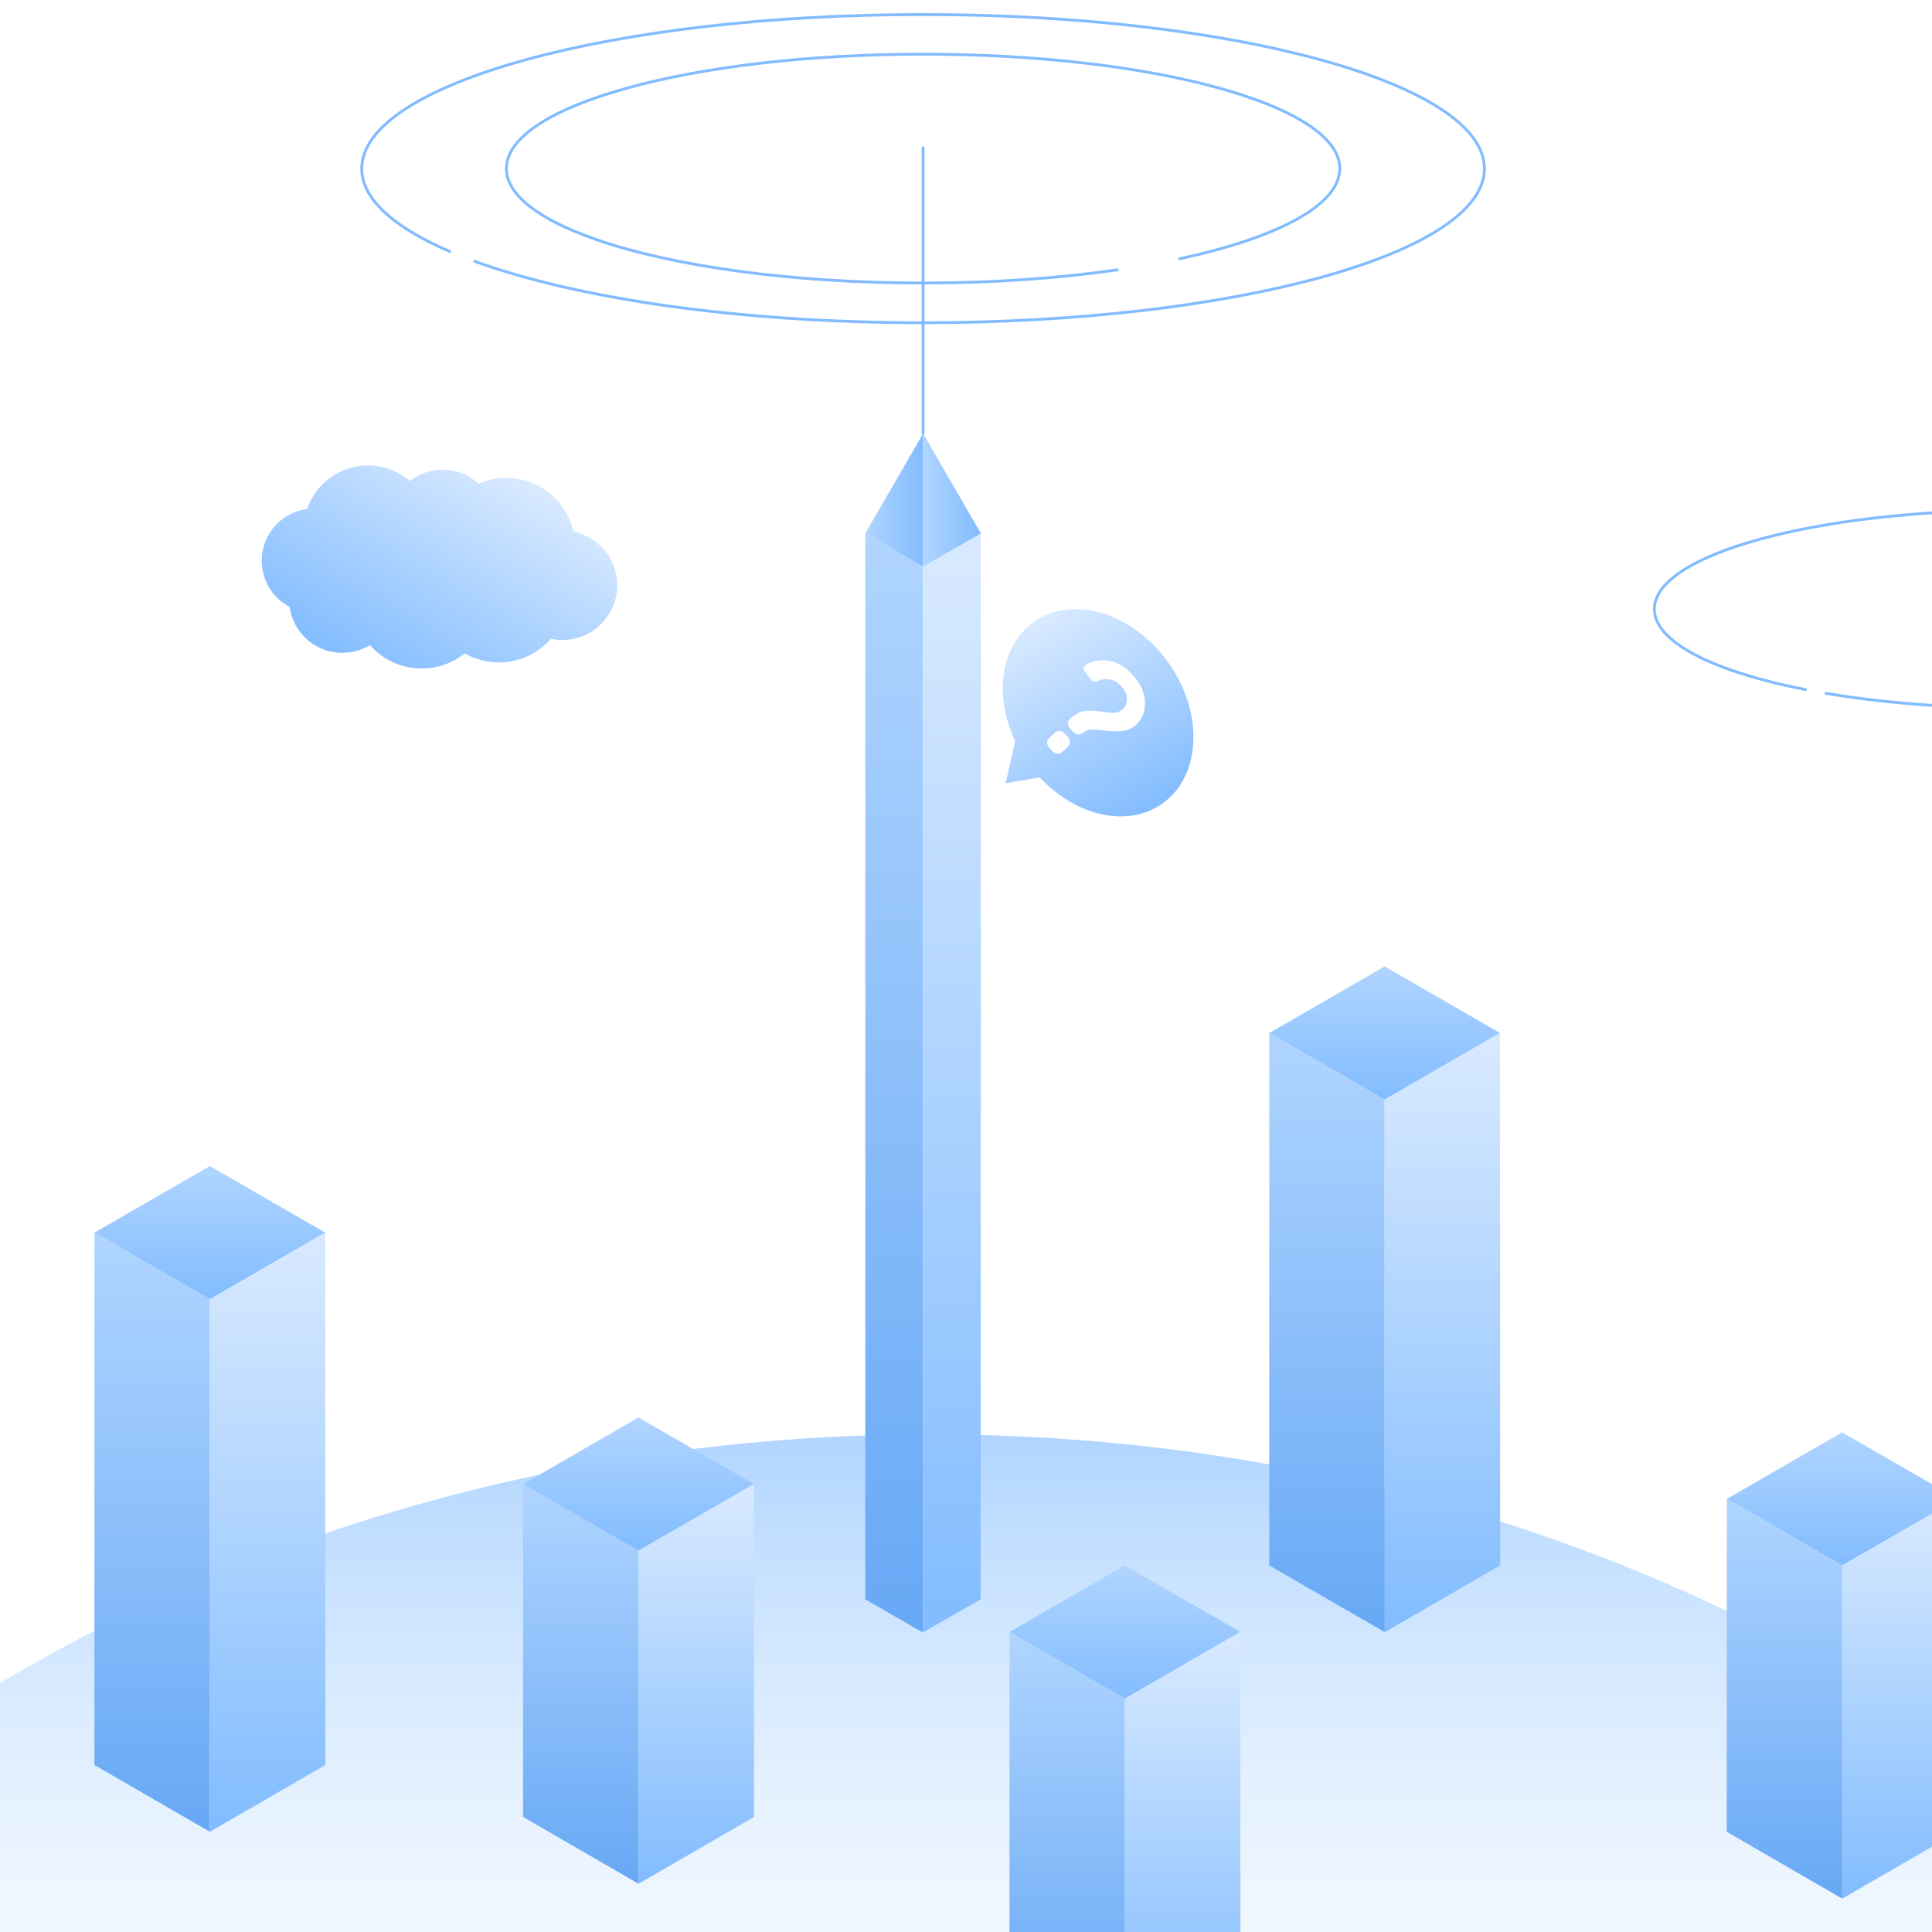
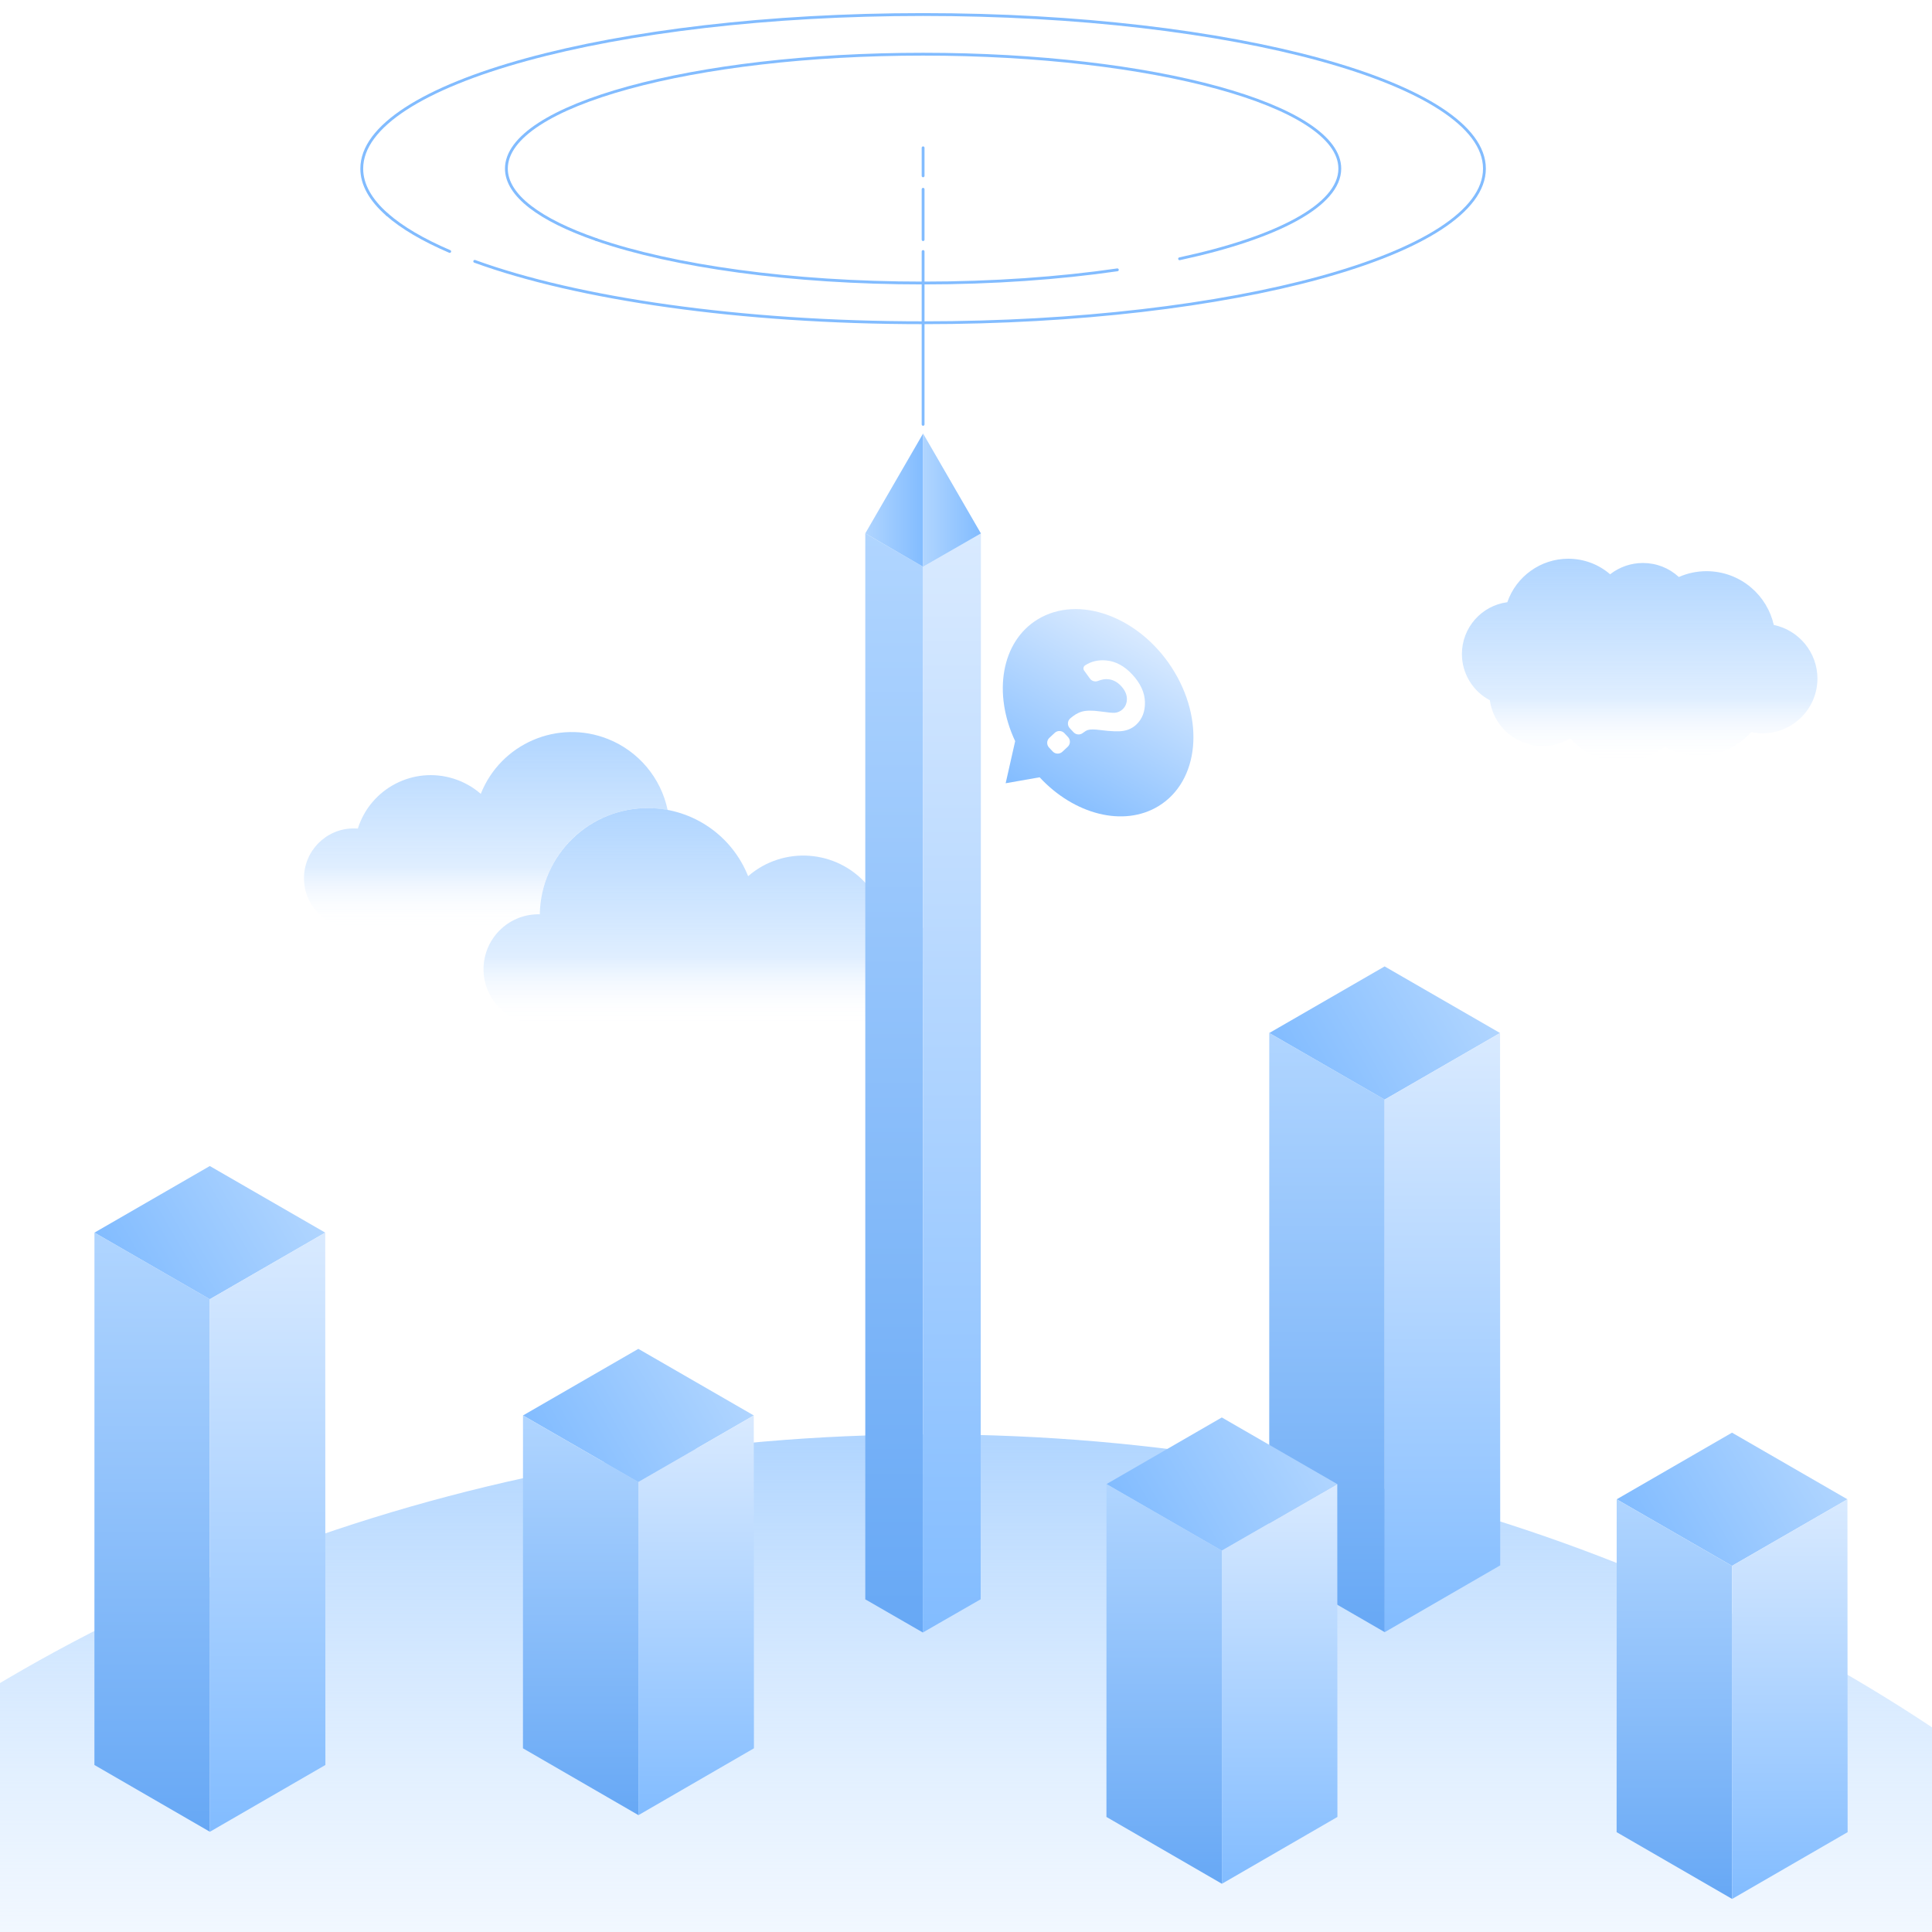
- <svg xmlns="http://www.w3.org/2000/svg" xmlns:xlink="http://www.w3.org/1999/xlink" id="Layer_1" viewBox="0 0 512 512">
+ <svg xmlns="http://www.w3.org/2000/svg" xmlns:xlink="http://www.w3.org/1999/xlink" viewBox="0 0 512 512">
  <defs>
-     <style>.cls-1,.cls-2{fill:none;}.cls-3{fill:url(#linear-gradient);}.cls-4{fill:url(#linear-gradient-8);}.cls-5{fill:url(#linear-gradient-9);}.cls-6{fill:url(#linear-gradient-3);}.cls-7{fill:url(#linear-gradient-4);}.cls-8{fill:url(#linear-gradient-2);}.cls-9{fill:url(#linear-gradient-6);}.cls-10{fill:url(#linear-gradient-7);}.cls-11{fill:url(#linear-gradient-5);}.cls-12{fill:url(#linear-gradient-14);}.cls-13{fill:url(#linear-gradient-18);}.cls-14{fill:url(#linear-gradient-22);}.cls-15{fill:url(#linear-gradient-20);}.cls-16{fill:url(#linear-gradient-21);}.cls-17{fill:url(#linear-gradient-15);}.cls-18{fill:url(#linear-gradient-19);}.cls-19{fill:url(#linear-gradient-16);}.cls-20{fill:url(#linear-gradient-17);}.cls-21{fill:url(#linear-gradient-13);}.cls-22{fill:url(#linear-gradient-12);}.cls-23{fill:url(#linear-gradient-10);}.cls-24{fill:url(#linear-gradient-11);}.cls-2{stroke:#82bcff;stroke-linecap:round;stroke-miterlimit:10;stroke-width:.75px;}</style>
+     <style>.cls-1,.cls-2{fill:none;}.cls-3{fill:url(#linear-gradient);}.cls-4{fill:url(#linear-gradient-8);}.cls-5{fill:url(#linear-gradient-9);}.cls-6{fill:url(#linear-gradient-3);}.cls-7{fill:url(#linear-gradient-4);}.cls-8{fill:url(#linear-gradient-2);}.cls-9{fill:url(#linear-gradient-6);}.cls-10{fill:url(#linear-gradient-7);}.cls-11{fill:url(#linear-gradient-5);}.cls-12{fill:url(#linear-gradient-14);}.cls-13{fill:url(#linear-gradient-18);}.cls-14{fill:url(#linear-gradient-22);}.cls-15{fill:url(#linear-gradient-20);}.cls-16{fill:url(#linear-gradient-21);}.cls-17{fill:url(#linear-gradient-23);}.cls-18{fill:url(#linear-gradient-15);}.cls-19{fill:url(#linear-gradient-19);}.cls-20{fill:url(#linear-gradient-16);}.cls-21{fill:url(#linear-gradient-17);}.cls-22{fill:url(#linear-gradient-13);}.cls-23{fill:url(#linear-gradient-12);}.cls-24{fill:url(#linear-gradient-10);}.cls-25{fill:url(#linear-gradient-11);}.cls-26{fill:url(#linear-gradient-24);}.cls-2{stroke:#82bcff;stroke-linecap:round;stroke-miterlimit:10;stroke-width:.75px;}</style>
    <linearGradient id="linear-gradient" x1="246.67" y1="380.14" x2="246.67" y2="1110.79" gradientUnits="userSpaceOnUse">
      <stop offset="0" stop-color="#b0d5ff" />
      <stop offset=".31" stop-color="#fff" stop-opacity="0" />
    </linearGradient>
-     <linearGradient id="linear-gradient-2" x1="236.97" y1="141.35" x2="236.97" y2="432.63" gradientUnits="userSpaceOnUse">
+     <linearGradient id="linear-gradient-2" x1="188.89" y1="214.15" x2="188.89" y2="271.4" gradientUnits="userSpaceOnUse">
+       <stop offset="0" stop-color="#b0d5ff" />
+       <stop offset=".69" stop-color="#b0d5ff" stop-opacity=".4" />
+       <stop offset="1" stop-color="#fff" stop-opacity="0" />
+     </linearGradient>
+     <linearGradient id="linear-gradient-3" x1="128.74" y1="194" x2="128.74" y2="245.92" xlink:href="#linear-gradient-2" />
+     <linearGradient id="linear-gradient-4" x1="434.55" y1="148.07" x2="434.55" y2="201.87" xlink:href="#linear-gradient-2" />
+     <linearGradient id="linear-gradient-5" x1="236.97" y1="141.35" x2="236.97" y2="432.63" gradientUnits="userSpaceOnUse">
      <stop offset="0" stop-color="#b0d5ff" />
      <stop offset="1" stop-color="#67a8f5" />
    </linearGradient>
-     <linearGradient id="linear-gradient-3" x1="252.26" y1="141.37" x2="252.26" y2="432.63" gradientUnits="userSpaceOnUse">
+     <linearGradient id="linear-gradient-6" x1="252.26" y1="141.37" x2="252.26" y2="432.63" gradientUnits="userSpaceOnUse">
      <stop offset="0" stop-color="#d9eaff" />
      <stop offset="1" stop-color="#82bcff" />
    </linearGradient>
-     <linearGradient id="linear-gradient-4" x1="229.31" y1="132.54" x2="244.63" y2="132.54" gradientUnits="userSpaceOnUse">
+     <linearGradient id="linear-gradient-7" x1="229.31" y1="132.54" x2="244.63" y2="132.54" gradientUnits="userSpaceOnUse">
      <stop offset="0" stop-color="#b0d5ff" />
      <stop offset="1" stop-color="#82bcff" />
    </linearGradient>
-     <linearGradient id="linear-gradient-5" x1="244.63" y1="132.54" x2="259.95" y2="132.54" gradientUnits="userSpaceOnUse">
+     <linearGradient id="linear-gradient-8" x1="244.63" y1="132.54" x2="259.95" y2="132.54" gradientUnits="userSpaceOnUse">
      <stop offset="0" stop-color="#b0d5ff" />
      <stop offset="1" stop-color="#82bcff" />
    </linearGradient>
-     <linearGradient id="linear-gradient-6" x1="169.21" y1="375.64" x2="169.21" y2="410.94" xlink:href="#linear-gradient-5" />
-     <linearGradient id="linear-gradient-7" x1="153.92" y1="393.3" x2="153.92" y2="499.22" xlink:href="#linear-gradient-2" />
-     <linearGradient id="linear-gradient-8" x1="184.51" y1="393.3" x2="184.51" y2="499.22" xlink:href="#linear-gradient-3" />
-     <linearGradient id="linear-gradient-9" x1="488.2" y1="379.58" x2="488.2" y2="414.88" xlink:href="#linear-gradient-5" />
-     <linearGradient id="linear-gradient-10" x1="472.91" y1="397.24" x2="472.91" y2="503.16" xlink:href="#linear-gradient-2" />
-     <linearGradient id="linear-gradient-11" x1="503.51" y1="397.24" x2="503.51" y2="503.16" xlink:href="#linear-gradient-3" />
-     <linearGradient id="linear-gradient-12" x1="298.11" y1="414.84" x2="298.11" y2="450.14" xlink:href="#linear-gradient-5" />
-     <linearGradient id="linear-gradient-13" x1="282.82" y1="432.49" x2="282.82" y2="538.41" xlink:href="#linear-gradient-2" />
-     <linearGradient id="linear-gradient-14" x1="313.42" y1="432.49" x2="313.42" y2="538.41" xlink:href="#linear-gradient-3" />
-     <linearGradient id="linear-gradient-15" x1="366.95" y1="256.11" x2="366.95" y2="291.41" xlink:href="#linear-gradient-5" />
-     <linearGradient id="linear-gradient-16" x1="351.66" y1="273.74" x2="351.66" y2="432.54" xlink:href="#linear-gradient-2" />
-     <linearGradient id="linear-gradient-17" x1="382.26" y1="273.76" x2="382.26" y2="432.54" xlink:href="#linear-gradient-3" />
-     <linearGradient id="linear-gradient-18" x1="55.61" y1="309.01" x2="55.61" y2="344.31" xlink:href="#linear-gradient-5" />
-     <linearGradient id="linear-gradient-19" x1="40.32" y1="326.64" x2="40.32" y2="485.44" xlink:href="#linear-gradient-2" />
-     <linearGradient id="linear-gradient-20" x1="70.91" y1="326.66" x2="70.91" y2="485.44" xlink:href="#linear-gradient-3" />
-     <linearGradient id="linear-gradient-21" x1="272.99" y1="165.29" x2="302.43" y2="216.29" xlink:href="#linear-gradient-3" />
-     <linearGradient id="linear-gradient-22" x1="133.08" y1="123.18" x2="99.98" y2="180.52" xlink:href="#linear-gradient-3" />
+     <linearGradient id="linear-gradient-9" x1="303.1" y1="167.96" x2="276.8" y2="213.51" xlink:href="#linear-gradient-6" />
+     <linearGradient id="linear-gradient-10" x1="192.11" y1="361.87" x2="146.25" y2="388.35" xlink:href="#linear-gradient-8" />
+     <linearGradient id="linear-gradient-11" x1="153.89" y1="375.11" x2="153.89" y2="481.03" xlink:href="#linear-gradient-5" />
+     <linearGradient id="linear-gradient-12" x1="184.48" y1="375.11" x2="184.48" y2="481.03" xlink:href="#linear-gradient-6" />
+     <linearGradient id="linear-gradient-13" x1="481.95" y1="384.08" x2="436.08" y2="410.56" xlink:href="#linear-gradient-8" />
+     <linearGradient id="linear-gradient-14" x1="443.72" y1="397.33" x2="443.72" y2="503.24" xlink:href="#linear-gradient-5" />
+     <linearGradient id="linear-gradient-15" x1="474.32" y1="397.33" x2="474.32" y2="503.24" xlink:href="#linear-gradient-6" />
+     <linearGradient id="linear-gradient-16" x1="389.88" y1="260.52" x2="344.02" y2="287" xlink:href="#linear-gradient-8" />
+     <linearGradient id="linear-gradient-17" x1="351.66" y1="273.74" x2="351.66" y2="432.54" xlink:href="#linear-gradient-5" />
+     <linearGradient id="linear-gradient-18" x1="382.26" y1="273.76" x2="382.26" y2="432.54" xlink:href="#linear-gradient-6" />
+     <linearGradient id="linear-gradient-19" x1="78.54" y1="313.42" x2="32.67" y2="339.9" xlink:href="#linear-gradient-8" />
+     <linearGradient id="linear-gradient-20" x1="40.32" y1="326.64" x2="40.32" y2="485.44" xlink:href="#linear-gradient-5" />
+     <linearGradient id="linear-gradient-21" x1="70.91" y1="326.66" x2="70.91" y2="485.44" xlink:href="#linear-gradient-6" />
+     <linearGradient id="linear-gradient-22" x1="346.74" y1="380.05" x2="300.87" y2="406.54" xlink:href="#linear-gradient-8" />
+     <linearGradient id="linear-gradient-23" x1="308.52" y1="393.3" x2="308.52" y2="499.22" xlink:href="#linear-gradient-5" />
+     <linearGradient id="linear-gradient-24" x1="339.11" y1="393.3" x2="339.11" y2="499.22" xlink:href="#linear-gradient-6" />
  </defs>
-   <ellipse id="_地球" class="cls-3" cx="246.67" cy="745.46" rx="430.46" ry="365.33" />
-   <g id="Sanctum_Tower">
-     <polygon class="cls-8" points="244.56 432.63 229.31 423.84 229.31 141.35 244.63 150.19 244.56 432.63" />
-     <polygon class="cls-6" points="259.89 423.82 259.95 141.37 244.63 150.19 244.56 432.63 259.89 423.82" />
-     <polygon class="cls-1" points="244.63 150.19 229.31 141.35 244.63 132.54 259.95 141.37 244.63 150.19" />
-     <polygon class="cls-7" points="244.63 114.89 229.31 141.35 244.63 150.19 244.63 114.89" />
-     <polygon class="cls-11" points="259.95 141.37 244.63 150.19 244.63 114.89 259.95 141.37" />
+   <g id="_地球">
+     <ellipse id="_地球-2" class="cls-3" cx="246.67" cy="745.46" rx="430.46" ry="365.33" />
  </g>
-   <g id="_矮楼1">
-     <polygon class="cls-9" points="199.79 393.3 169.2 410.94 138.63 393.3 169.2 375.64 199.79 393.3" />
-     <polygon class="cls-10" points="169.22 499.22 169.2 410.94 138.63 393.3 138.62 481.51 169.22 499.22" />
-     <polygon class="cls-4" points="199.83 481.51 199.79 393.3 169.2 410.94 169.22 499.22 199.83 481.51" />
+   <g id="_云">
+     <g>
+       <path class="cls-8" d="m142.57,242.29c.16,0,.32.02.48.02.25-15.8,13.27-28.41,29.07-28.16,11.56.19,21.87,7.3,26.14,18.05,9.31-8.08,23.41-7.08,31.49,2.23,2,2.31,3.51,5,4.43,7.91.34-.02.69-.05,1.03-.05,8.04.08,14.49,6.66,14.42,14.7-.08,7.93-6.49,14.34-14.42,14.42h-92.65c-8.04-.08-14.49-6.66-14.42-14.7.08-7.93,6.49-14.34,14.42-14.42h0Z" />
+       <path class="cls-6" d="m93.89,219.53c.32,0,.63.03.94.05,3.36-10.66,14.74-16.58,25.4-13.22,2.64.83,5.09,2.2,7.18,4.02,5.29-13.32,20.37-19.83,33.69-14.54,8.1,3.22,14.05,10.29,15.83,18.82-15.49-2.95-30.43,7.21-33.38,22.7-.31,1.63-.48,3.29-.5,4.96-.16,0-.32-.02-.48-.02-3.54,0-6.96,1.29-9.61,3.64h-39.07c-7.29.07-13.26-5.78-13.33-13.07-.07-7.29,5.78-13.26,13.07-13.33.09,0,.18,0,.27,0h0Z" />
+     </g>
+     <path class="cls-7" d="m467.16,194.33c-1.04,0-2.08-.11-3.1-.33-3.48,4-8.45,6.27-13.78,6.27-3.19,0-6.29-.83-9.05-2.4-3.23,2.59-7.24,4-11.41,4-5.31,0-10.23-2.24-13.7-6.19-2.2,1.34-4.7,2.04-7.32,2.04-3.57,0-6.97-1.33-9.59-3.76-2.4-2.22-3.94-5.18-4.39-8.39-4.52-2.38-7.4-7.11-7.4-12.25,0-6.99,5.22-12.84,12.04-13.73,2.34-6.83,8.84-11.52,16.13-11.52,4.12,0,8.02,1.45,11.11,4.12,2.47-1.93,5.51-2.99,8.68-2.99,3.58,0,6.93,1.31,9.53,3.71,2.32-1.02,4.78-1.54,7.34-1.54,4.35,0,8.56,1.55,11.86,4.38,3.01,2.57,5.1,6.05,5.96,9.87,6.66,1.37,11.57,7.31,11.57,14.2,0,8-6.51,14.5-14.5,14.5Z" />
  </g>
-   <g id="_矮楼1-2">
-     <polygon class="cls-5" points="518.78 397.24 488.19 414.88 457.62 397.24 488.19 379.58 518.78 397.24" />
-     <polygon class="cls-23" points="488.22 503.16 488.19 414.88 457.62 397.24 457.61 485.45 488.22 503.16" />
-     <polygon class="cls-24" points="518.82 485.45 518.78 397.24 488.19 414.88 488.22 503.16 518.82 485.45" />
+   <g id="_建筑">
+     <g id="Sanctum_Tower">
+       <polygon class="cls-11" points="244.56 432.63 229.31 423.84 229.31 141.35 244.63 150.19 244.56 432.63" />
+       <polygon class="cls-9" points="259.89 423.82 259.95 141.37 244.63 150.19 244.56 432.63 259.89 423.82" />
+       <polygon class="cls-1" points="244.63 150.19 229.31 141.35 244.63 132.54 259.95 141.37 244.63 150.19" />
+       <polygon class="cls-10" points="244.63 114.89 229.31 141.35 244.63 150.19 244.63 114.89" />
+       <polygon class="cls-4" points="259.95 141.37 244.63 150.19 244.63 114.89 259.95 141.37" />
+       <path class="cls-5" d="m310.55,176.95c-8.85-13.66-24.77-19.39-35.57-12.8-9.65,5.89-11.9,19.64-5.95,32.26l-2.52,11.16,9-1.58c9.11,9.82,22.22,13.31,31.52,7.63,10.79-6.59,12.36-23.01,3.51-36.67Zm-27.59,20.95l-1.43,1.33c-.73.68-1.88.64-2.56-.09l-.97-1.04c-.68-.73-.64-1.88.09-2.56l1.43-1.33c.73-.68,1.88-.64,2.56.09l.97,1.04c.68.73.64,1.87-.09,2.56Zm18.13-5.84c-.9.84-1.99,1.37-3.26,1.61-1.28.24-3.38.17-6.31-.21-1.52-.19-2.59-.2-3.22,0-.37.11-.82.38-1.35.79-.74.58-1.8.5-2.44-.19l-1.01-1.08c-.7-.75-.64-1.94.14-2.61.91-.78,1.92-1.46,3.09-1.79,1.14-.32,2.75-.34,4.82-.05,2.07.29,3.37.41,3.88.37.81-.08,1.49-.39,2.06-.92.79-.74,1.17-1.68,1.15-2.84-.03-1.16-.55-2.28-1.55-3.35-.97-1.04-2.07-1.63-3.31-1.78-.87-.11-1.8.04-2.78.44-.77.31-1.66.06-2.15-.61l-1.54-2.13c-.33-.46-.21-1.09.28-1.4,1.64-1.06,3.52-1.49,5.63-1.28,2.48.24,4.76,1.47,6.83,3.7,2.18,2.34,3.3,4.77,3.37,7.29.07,2.52-.71,4.54-2.33,6.05Z" />
+     </g>
+     <g id="_矮楼1">
+       <polygon class="cls-24" points="199.76 375.11 169.17 392.76 138.6 375.11 169.17 357.46 199.76 375.11" />
+       <polygon class="cls-25" points="169.2 481.03 169.17 392.76 138.6 375.11 138.59 463.32 169.2 481.03" />
+       <polygon class="cls-23" points="199.8 463.32 199.76 375.11 169.17 392.76 169.2 481.03 199.8 463.32" />
+     </g>
+     <g id="_矮楼1-2">
+       <polygon class="cls-22" points="489.59 397.33 459 414.97 428.44 397.33 459 379.67 489.59 397.33" />
+       <polygon class="cls-12" points="459.03 503.24 459 414.97 428.44 397.33 428.42 485.54 459.03 503.24" />
+       <polygon class="cls-18" points="489.64 485.54 489.59 397.33 459 414.97 459.03 503.24 489.64 485.54" />
+     </g>
+     <g id="_高楼1">
+       <polygon class="cls-20" points="397.53 273.76 366.94 291.41 336.37 273.76 366.94 256.11 397.53 273.76" />
+       <polygon class="cls-21" points="366.97 432.54 366.94 291.38 336.37 273.74 336.36 414.84 366.97 432.54" />
+       <polygon class="cls-13" points="397.57 414.84 397.53 273.76 366.94 291.41 366.97 432.54 397.57 414.84" />
+     </g>
+     <g id="_高楼1-2">
+       <polygon class="cls-19" points="86.19 326.66 55.6 344.31 25.03 326.66 55.6 309.01 86.19 326.66" />
+       <polygon class="cls-15" points="55.62 485.44 55.6 344.28 25.03 326.64 25.02 467.74 55.62 485.44" />
+       <polygon class="cls-16" points="86.23 467.74 86.19 326.66 55.6 344.31 55.62 485.44 86.23 467.74" />
+     </g>
+     <g id="_矮楼1-3">
+       <polygon class="cls-14" points="354.39 393.3 323.79 410.94 293.23 393.3 323.79 375.64 354.39 393.3" />
+       <polygon class="cls-17" points="323.82 499.22 323.79 410.94 293.23 393.3 293.22 481.51 323.82 499.22" />
+       <polygon class="cls-26" points="354.43 481.51 354.39 393.3 323.79 410.94 323.82 499.22 354.43 481.51" />
+     </g>
  </g>
-   <g id="_矮楼1-3">
-     <polygon class="cls-22" points="328.69 432.49 298.1 450.14 267.53 432.49 298.1 414.84 328.69 432.49" />
-     <polygon class="cls-21" points="298.13 538.41 298.1 450.14 267.53 432.49 267.52 520.71 298.13 538.41" />
-     <polygon class="cls-12" points="328.73 520.71 328.69 432.49 298.1 450.14 298.13 538.41 328.73 520.71" />
+   <g id="_光环">
+     <line class="cls-2" x1="244.63" y1="66.65" x2="244.63" y2="112.46" />
+     <line class="cls-2" x1="244.63" y1="50.16" x2="244.63" y2="63.51" />
+     <line class="cls-2" x1="244.63" y1="39.17" x2="244.63" y2="46.6" />
+     <path class="cls-2" d="m125.81,69.26c27.15,9.88,70.27,16.27,118.82,16.27,82.16,0,148.76-18.28,148.76-40.84S326.79,3.85,244.63,3.85,95.87,22.13,95.87,44.69c0,4.23,2.34,8.31,6.69,12.14" />
+     <path class="cls-2" d="m102.56,56.83c3.96,3.5,9.59,6.79,16.62,9.81" />
+     <path class="cls-2" d="m312.6,68.58c25.84-5.55,42.46-14.19,42.46-23.9,0-16.74-49.44-30.32-110.43-30.32s-110.43,13.57-110.43,30.32c0,7.11,8.92,13.65,23.86,18.82" />
+     <path class="cls-2" d="m158.06,63.51c20.23,7,51.49,11.49,86.57,11.49,18.59,0,36.1-1.26,51.48-3.49" />
  </g>
-   <g id="_高楼1">
-     <polygon class="cls-17" points="397.53 273.76 366.94 291.41 336.37 273.76 366.94 256.11 397.53 273.76" />
-     <polygon class="cls-19" points="366.97 432.54 366.94 291.38 336.37 273.74 336.36 414.84 366.97 432.54" />
-     <polygon class="cls-20" points="397.57 414.84 397.53 273.76 366.94 291.41 366.97 432.54 397.57 414.84" />
-   </g>
-   <g id="_高楼1-2">
-     <polygon class="cls-13" points="86.19 326.66 55.6 344.31 25.03 326.66 55.6 309.01 86.19 326.66" />
-     <polygon class="cls-18" points="55.62 485.44 55.6 344.28 25.03 326.64 25.02 467.74 55.62 485.44" />
-     <polygon class="cls-15" points="86.23 467.74 86.19 326.66 55.6 344.31 55.62 485.44 86.23 467.74" />
-   </g>
-   <line class="cls-2" x1="244.63" y1="39.17" x2="244.63" y2="114.89" />
-   <path class="cls-2" d="m125.81,69.26c27.15,9.88,70.27,16.27,118.82,16.27,82.16,0,148.76-18.28,148.76-40.84S326.79,3.85,244.63,3.85,95.87,22.13,95.87,44.69c0,4.23,2.34,8.31,6.69,12.14" />
-   <path class="cls-2" d="m102.56,56.83c3.96,3.5,9.59,6.79,16.62,9.81" />
-   <path class="cls-2" d="m312.6,68.58c25.84-5.55,42.46-14.19,42.46-23.9,0-16.74-49.44-30.32-110.43-30.32s-110.43,13.57-110.43,30.32c0,7.11,8.92,13.65,23.86,18.82" />
-   <path class="cls-2" d="m158.06,63.51c20.23,7,51.49,11.49,86.57,11.49,18.59,0,36.1-1.26,51.48-3.49" />
-   <path class="cls-2" d="m483.88,183.74c14.53,2.45,31.63,3.87,49.94,3.87,52.69,0,95.4-11.73,95.4-26.19s-42.71-26.19-95.4-26.19-95.4,11.73-95.4,26.19c0,6.14,7.71,11.79,20.61,16.26" />
-   <path class="cls-2" d="m459.03,177.68c5.58,1.93,12.13,3.64,19.45,5.07" />
-   <path class="cls-16" d="m310.55,176.95c-8.85-13.66-24.77-19.39-35.57-12.8-9.65,5.89-11.9,19.64-5.95,32.26l-2.52,11.16,9-1.58c9.11,9.82,22.22,13.31,31.52,7.63,10.79-6.59,12.36-23.01,3.51-36.67Zm-27.59,20.95l-1.43,1.33c-.73.68-1.88.64-2.56-.09l-.97-1.04c-.68-.73-.64-1.88.09-2.56l1.43-1.33c.73-.68,1.88-.64,2.56.09l.97,1.04c.68.73.64,1.87-.09,2.56Zm18.13-5.84c-.9.84-1.99,1.37-3.26,1.61-1.28.24-3.38.17-6.31-.21-1.52-.19-2.59-.2-3.22,0-.37.11-.82.38-1.35.79-.74.58-1.8.5-2.44-.19l-1.01-1.08c-.7-.75-.64-1.94.14-2.61.91-.78,1.92-1.46,3.09-1.79,1.14-.32,2.75-.34,4.82-.05,2.07.29,3.37.41,3.88.37.81-.08,1.49-.39,2.06-.92.79-.74,1.17-1.68,1.15-2.84-.03-1.16-.55-2.28-1.55-3.35-.97-1.04-2.07-1.63-3.31-1.78-.87-.11-1.8.04-2.78.44-.77.31-1.66.06-2.15-.61l-1.54-2.13c-.33-.46-.21-1.09.28-1.4,1.64-1.06,3.52-1.49,5.63-1.28,2.48.24,4.76,1.47,6.83,3.7,2.18,2.34,3.3,4.77,3.37,7.29.07,2.52-.71,4.54-2.33,6.05Z" />
-   <path class="cls-14" d="m149.09,169.61c-1.04,0-2.08-.11-3.1-.33-3.48,4-8.45,6.27-13.78,6.27-3.19,0-6.29-.83-9.05-2.4-3.23,2.59-7.24,4-11.41,4-5.31,0-10.23-2.24-13.7-6.19-2.2,1.34-4.7,2.04-7.32,2.04-3.57,0-6.97-1.33-9.59-3.76-2.4-2.22-3.94-5.18-4.39-8.39-4.52-2.38-7.4-7.11-7.4-12.25,0-6.99,5.22-12.84,12.04-13.73,2.34-6.83,8.84-11.52,16.13-11.52,4.12,0,8.02,1.45,11.11,4.12,2.47-1.93,5.51-2.99,8.68-2.99,3.58,0,6.93,1.31,9.53,3.71,2.32-1.02,4.78-1.54,7.34-1.54,4.35,0,8.56,1.55,11.86,4.38,3.01,2.57,5.1,6.05,5.96,9.87,6.66,1.37,11.57,7.31,11.57,14.2,0,8-6.51,14.5-14.5,14.5Z" />
</svg>
